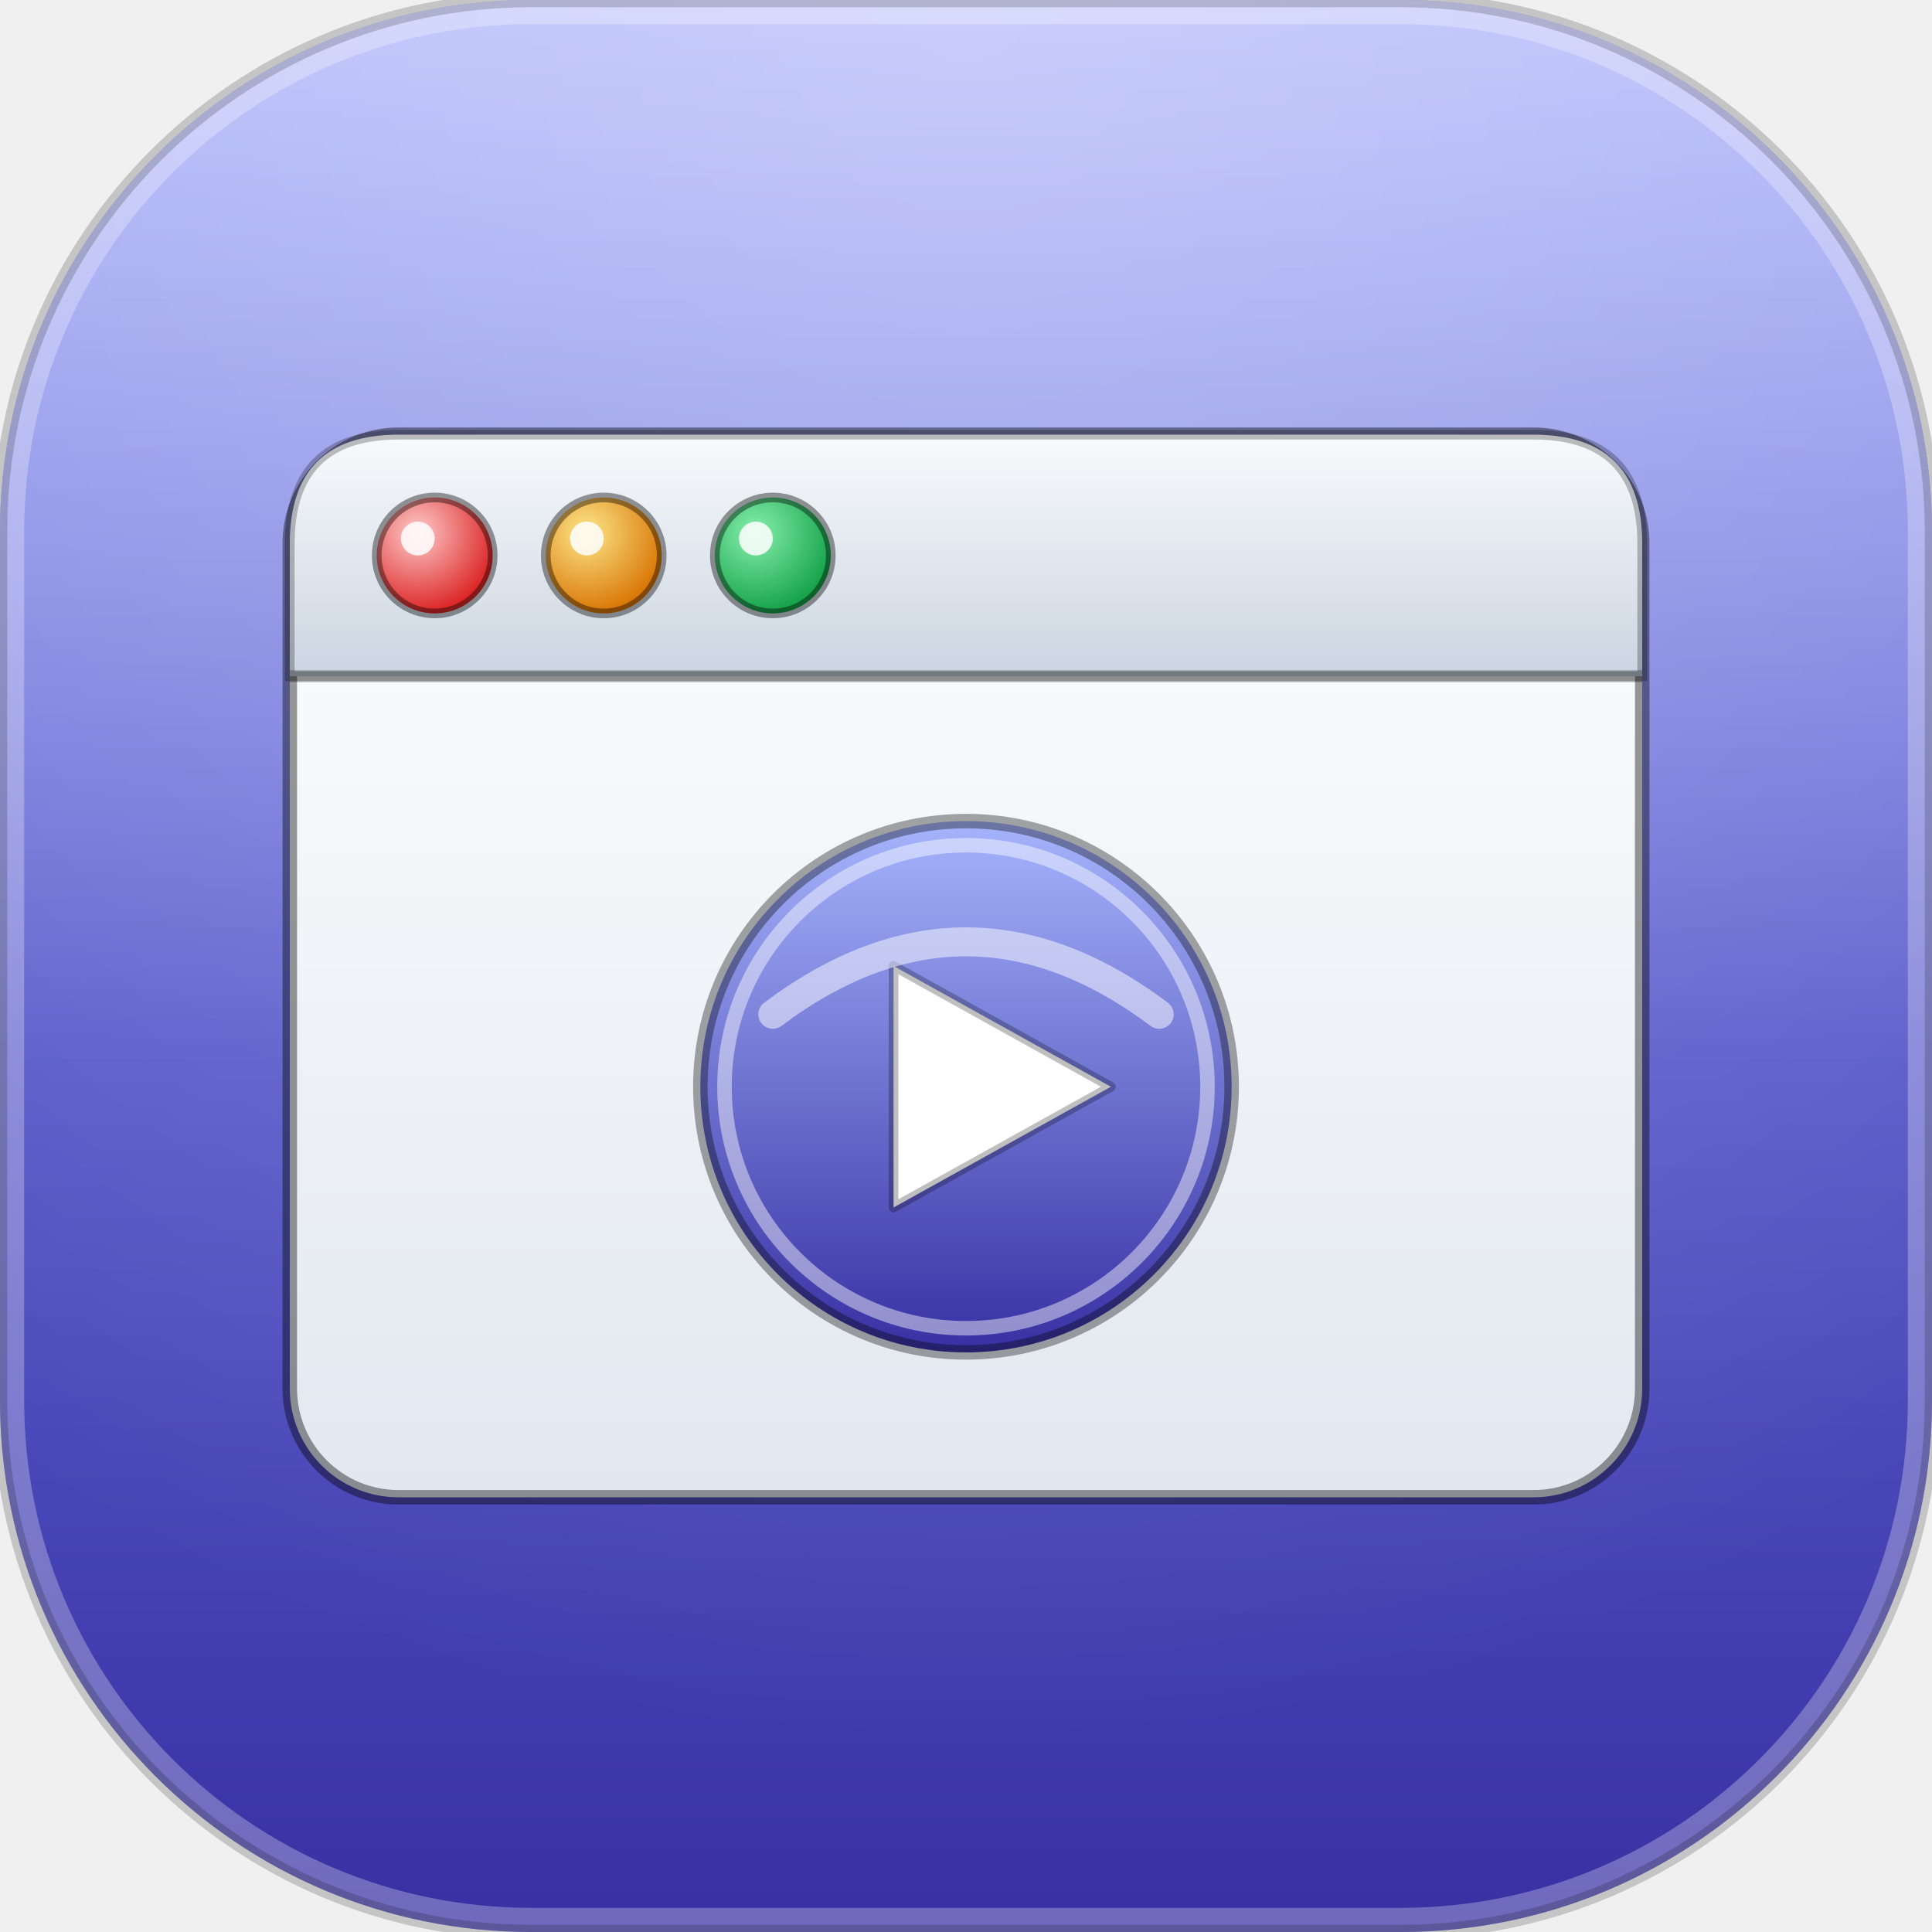
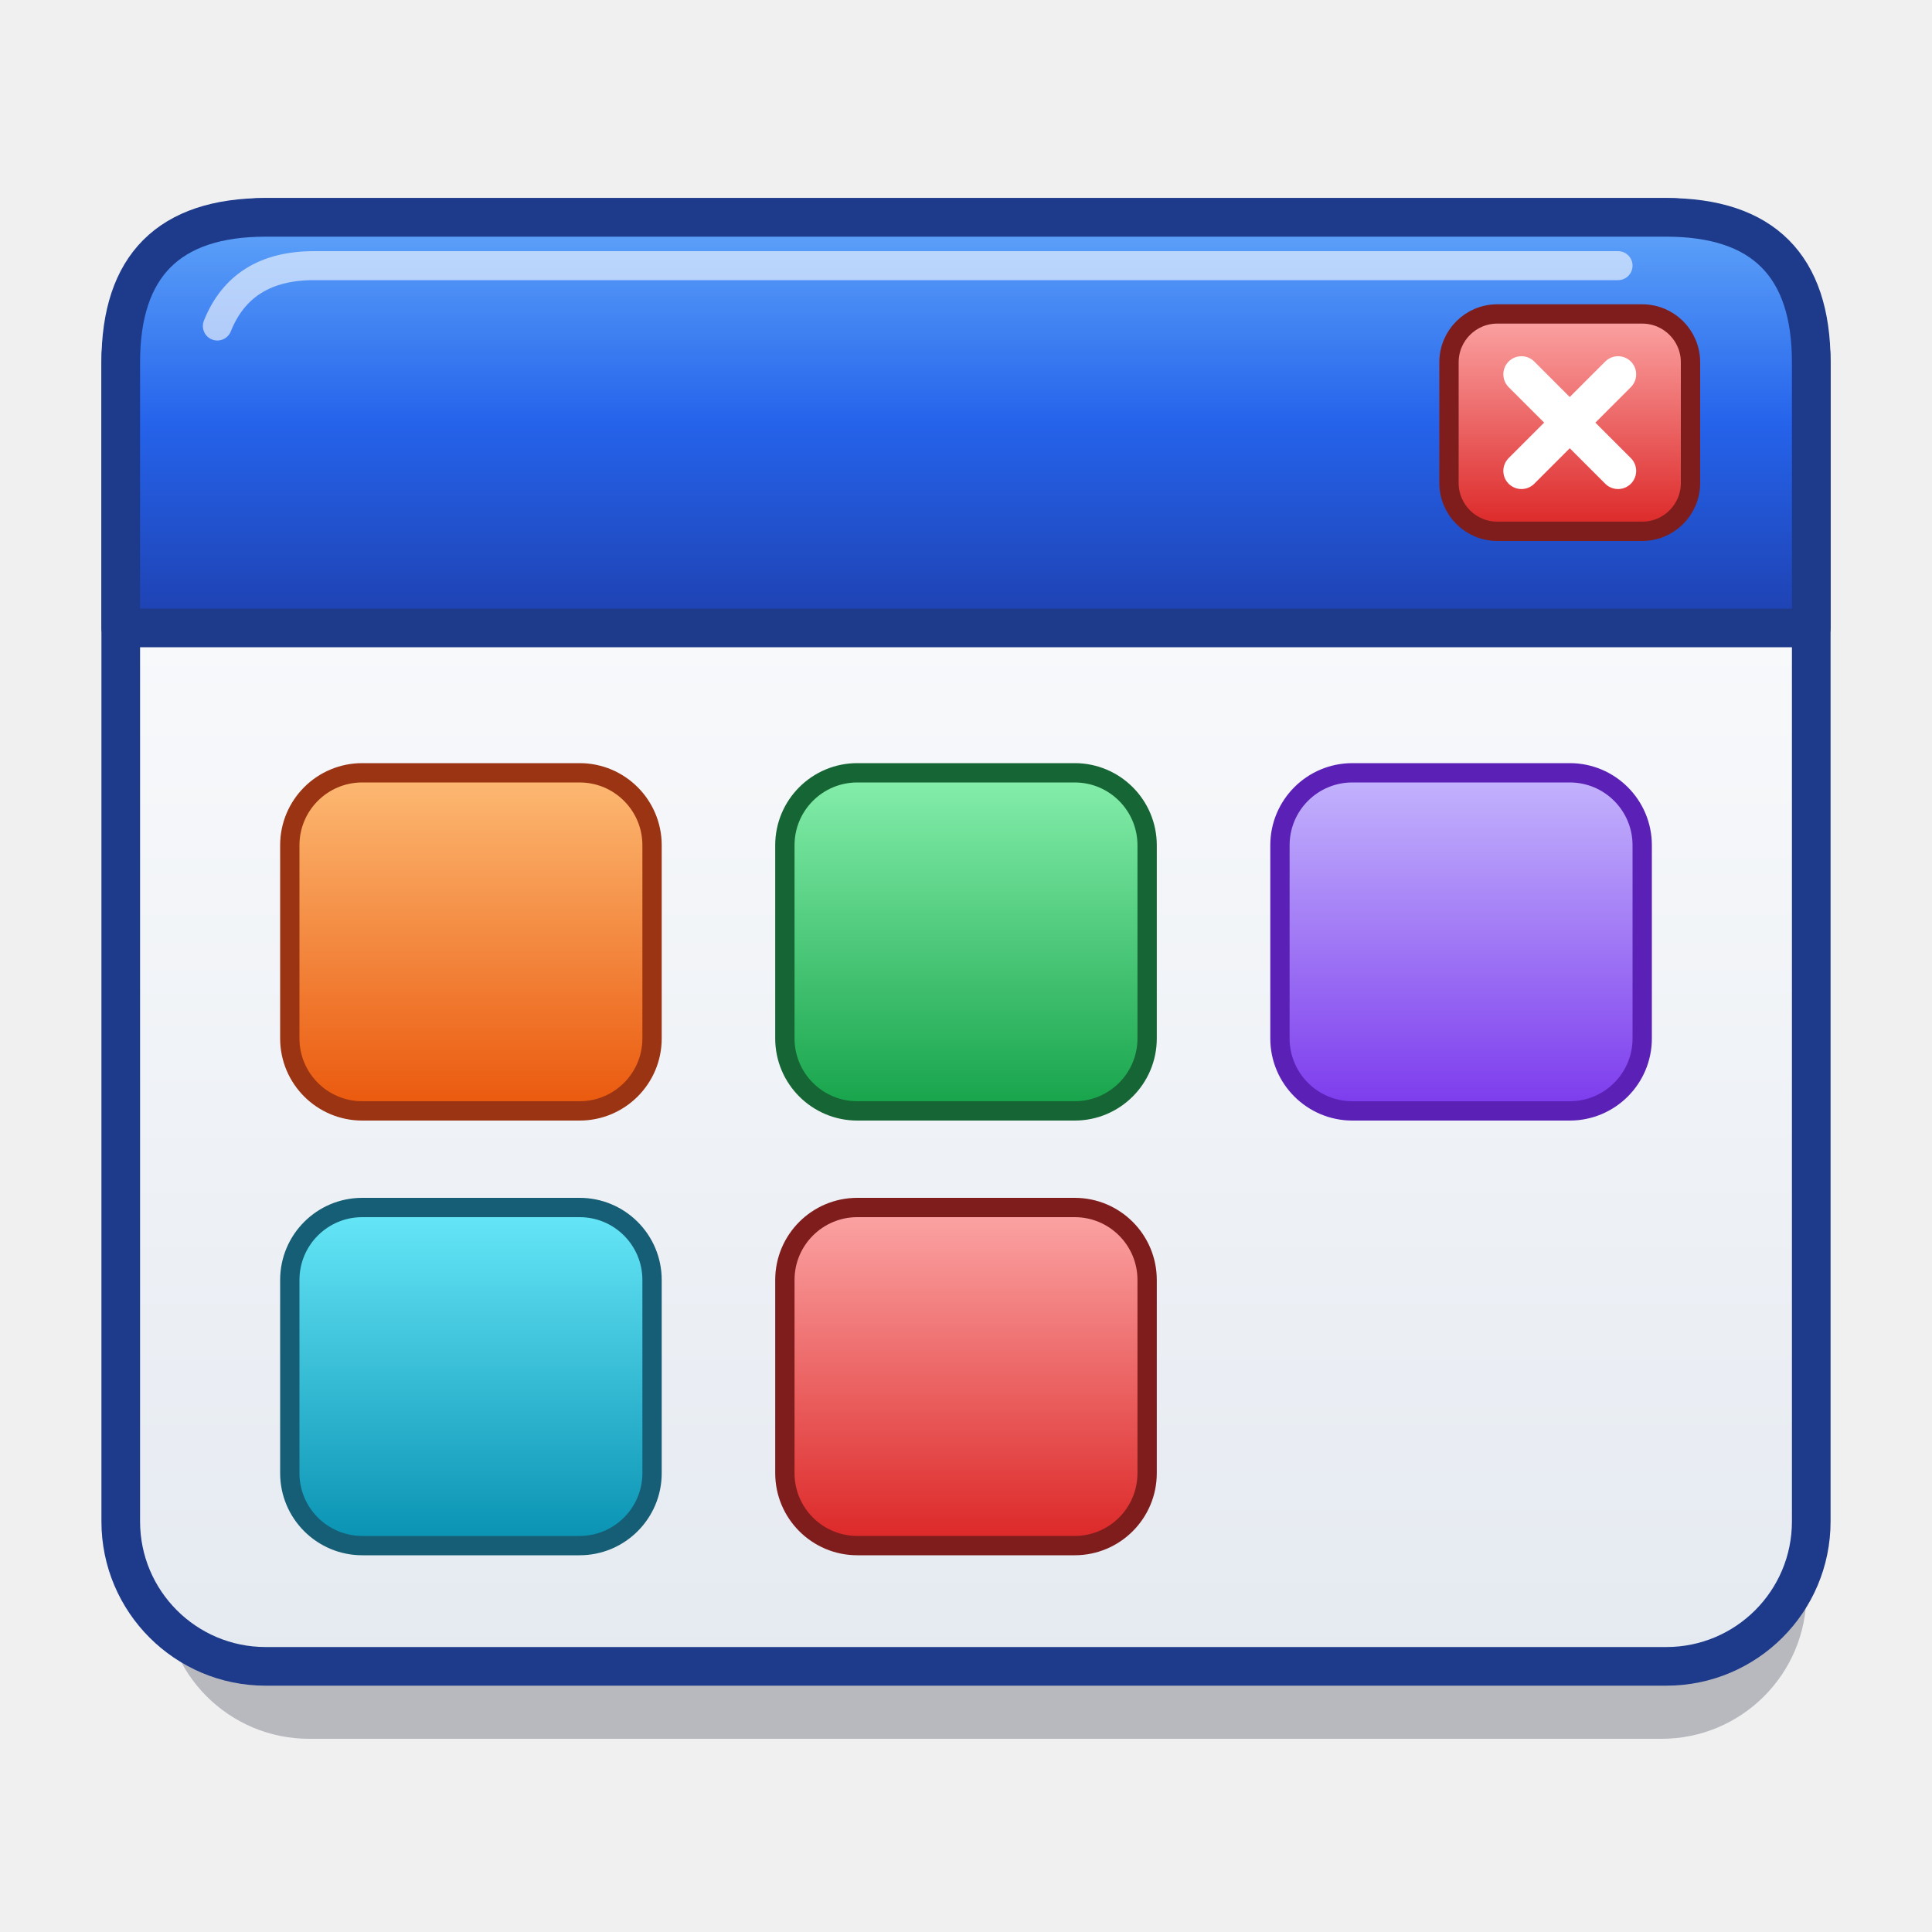
<svg xmlns="http://www.w3.org/2000/svg" width="80" height="80" viewBox="0 0 80 80">
  <defs>
-     <linearGradient id="bg" x1="0" y1="0" x2="0" y2="1">
-       <stop offset="0" stop-color="#818cf8" />
-       <stop offset="1" stop-color="#3730a3" />
+     <linearGradient id="tb" x1="0" y1="0" x2="0" y2="1">
+       <stop offset="0" stop-color="#60a5fa" stop-opacity="1" />
+       <stop offset="0.5" stop-color="#2563eb" stop-opacity="1" />
+       <stop offset="1" stop-color="#1e40af" stop-opacity="1" />
    </linearGradient>
-     <linearGradient id="hl" x1="0" y1="0" x2="0" y2="1">
-       <stop offset="0" stop-color="rgba(255,255,255,0.42)" />
-       <stop offset="0.55" stop-color="rgba(255,255,255,0)" />
+     <linearGradient id="win" x1="0" y1="0" x2="0" y2="1">
+       <stop offset="0" stop-color="#ffffff" stop-opacity="1" />
+       <stop offset="1" stop-color="#e5eaf1" stop-opacity="1" />
    </linearGradient>
-     <radialGradient id="gloss" cx="0.5" cy="0" r="0.9">
-       <stop offset="0" stop-color="rgba(255,255,255,0.28)" />
-       <stop offset="1" stop-color="rgba(255,255,255,0)" />
-     </radialGradient>
-     <linearGradient id="titlebar" x1="0" y1="0" x2="0" y2="1">
-       <stop offset="0" stop-color="#f8fafc" />
-       <stop offset="1" stop-color="#cbd5e1" />
+     <linearGradient id="x" x1="0" y1="0" x2="0" y2="1">
+       <stop offset="0" stop-color="#fca5a5" stop-opacity="1" />
+       <stop offset="1" stop-color="#dc2626" stop-opacity="1" />
    </linearGradient>
-     <linearGradient id="canvas" x1="0" y1="0" x2="0" y2="1">
-       <stop offset="0" stop-color="#ffffff" />
-       <stop offset="1" stop-color="#e2e8f0" />
+     <linearGradient id="a" x1="0" y1="0" x2="0" y2="1">
+       <stop offset="0" stop-color="#fdba74" stop-opacity="1" />
+       <stop offset="1" stop-color="#ea580c" stop-opacity="1" />
    </linearGradient>
-     <linearGradient id="launch" x1="0" y1="0" x2="0" y2="1">
-       <stop offset="0" stop-color="#a5b4fc" />
-       <stop offset="1" stop-color="#3730a3" />
+     <linearGradient id="g" x1="0" y1="0" x2="0" y2="1">
+       <stop offset="0" stop-color="#86efac" stop-opacity="1" />
+       <stop offset="1" stop-color="#16a34a" stop-opacity="1" />
    </linearGradient>
-     <radialGradient id="tlr" cx="0.35" cy="0.3" r="0.7">
-       <stop offset="0" stop-color="#fecaca" />
-       <stop offset="1" stop-color="#dc2626" />
-     </radialGradient>
-     <radialGradient id="tly" cx="0.35" cy="0.3" r="0.7">
-       <stop offset="0" stop-color="#fde68a" />
-       <stop offset="1" stop-color="#d97706" />
-     </radialGradient>
-     <radialGradient id="tlg" cx="0.35" cy="0.3" r="0.7">
-       <stop offset="0" stop-color="#86efac" />
-       <stop offset="1" stop-color="#16a34a" />
-     </radialGradient>
+     <linearGradient id="p" x1="0" y1="0" x2="0" y2="1">
+       <stop offset="0" stop-color="#c4b5fd" stop-opacity="1" />
+       <stop offset="1" stop-color="#7c3aed" stop-opacity="1" />
+     </linearGradient>
+     <linearGradient id="c" x1="0" y1="0" x2="0" y2="1">
+       <stop offset="0" stop-color="#67e8f9" stop-opacity="1" />
+       <stop offset="1" stop-color="#0891b2" stop-opacity="1" />
+     </linearGradient>
  </defs>
-   <rect width="80" height="80" rx="22" fill="url(#bg)" />
-   <rect width="80" height="80" rx="22" fill="url(#gloss)" />
-   <rect width="80" height="80" rx="22" fill="url(#hl)" />
-   <rect x="12" y="18" width="56" height="44" rx="4.5" fill="url(#canvas)" stroke="rgba(0,0,0,0.4)" stroke-width="0.6" />
-   <path d="M12 22.5 Q12 18 16.5 18 L63.5 18 Q68 18 68 22.5 L68 28 L12 28 Z" fill="url(#titlebar)" stroke="rgba(0,0,0,0.25)" stroke-width="0.4" />
-   <line x1="12" y1="28" x2="68" y2="28" stroke="rgba(0,0,0,0.25)" stroke-width="0.5" />
-   <circle cx="18" cy="23" r="2.4" fill="url(#tlr)" stroke="rgba(0,0,0,0.4)" stroke-width="0.4" />
-   <circle cx="25" cy="23" r="2.4" fill="url(#tly)" stroke="rgba(0,0,0,0.4)" stroke-width="0.4" />
-   <circle cx="32" cy="23" r="2.4" fill="url(#tlg)" stroke="rgba(0,0,0,0.4)" stroke-width="0.4" />
-   <circle cx="17.3" cy="22.3" r="0.7" fill="rgba(255,255,255,0.85)" />
-   <circle cx="24.3" cy="22.3" r="0.7" fill="rgba(255,255,255,0.85)" />
-   <circle cx="31.3" cy="22.3" r="0.7" fill="rgba(255,255,255,0.85)" />
-   <circle cx="40" cy="45" r="11" fill="url(#launch)" stroke="rgba(0,0,0,0.35)" stroke-width="0.6" />
-   <circle cx="40" cy="45" r="10" fill="none" stroke="rgba(255,255,255,0.45)" stroke-width="0.6" />
-   <path d="M37 40 L37 50 L46 45 Z" fill="#ffffff" stroke="rgba(0,0,0,0.25)" stroke-width="0.4" stroke-linejoin="round" />
-   <path d="M32 42 Q40 36 48 42" stroke="rgba(255,255,255,0.5)" stroke-width="1.2" fill="none" stroke-linecap="round" />
-   <rect x="0.5" y="0.5" width="79" height="79" rx="21.5" fill="none" stroke="rgba(255,255,255,0.28)" stroke-width="1" />
-   <rect x="0" y="0" width="80" height="80" rx="22" fill="none" stroke="rgba(0,0,0,0.18)" stroke-width="0.6" />
+   <rect x="6.8" y="12" width="68" height="60" rx="6" fill="#0f172a" fill-opacity="0.25" />
+   <rect x="5" y="9" width="70" height="60" rx="6" fill="url(#win)" stroke="#1e3a8a" stroke-width="1.6" />
+   <path d="M5 26 v-11 q0 -6 6 -6 h58 q6 0 6 6 v11 z" fill="url(#tb)" stroke="#1e3a8a" stroke-width="1.6" stroke-linejoin="round" />
+   <path d="M9 13.5 q1 -2.5 4 -2.5 h54" fill="none" stroke="#fff" stroke-opacity="0.6" stroke-width="1.2" stroke-linecap="round" />
+   <rect x="60" y="13" width="10" height="9" rx="2" fill="url(#x)" stroke="#7f1d1d" stroke-width="0.8" />
+   <path d="M63 15.5 l4 4 M67 15.5 l-4 4" stroke="#fff" stroke-width="1.5" stroke-linecap="round" />
+   <rect x="12" y="32" width="15" height="14" rx="3" fill="url(#a)" stroke="#9a3412" stroke-width="0.8" />
+   <rect x="32.5" y="32" width="15" height="14" rx="3" fill="url(#g)" stroke="#166534" stroke-width="0.8" />
+   <rect x="53" y="32" width="15" height="14" rx="3" fill="url(#p)" stroke="#5b21b6" stroke-width="0.8" />
+   <rect x="12" y="50" width="15" height="14" rx="3" fill="url(#c)" stroke="#155e75" stroke-width="0.8" />
+   <rect x="32.5" y="50" width="15" height="14" rx="3" fill="url(#x)" stroke="#7f1d1d" stroke-width="0.8" />
</svg>
